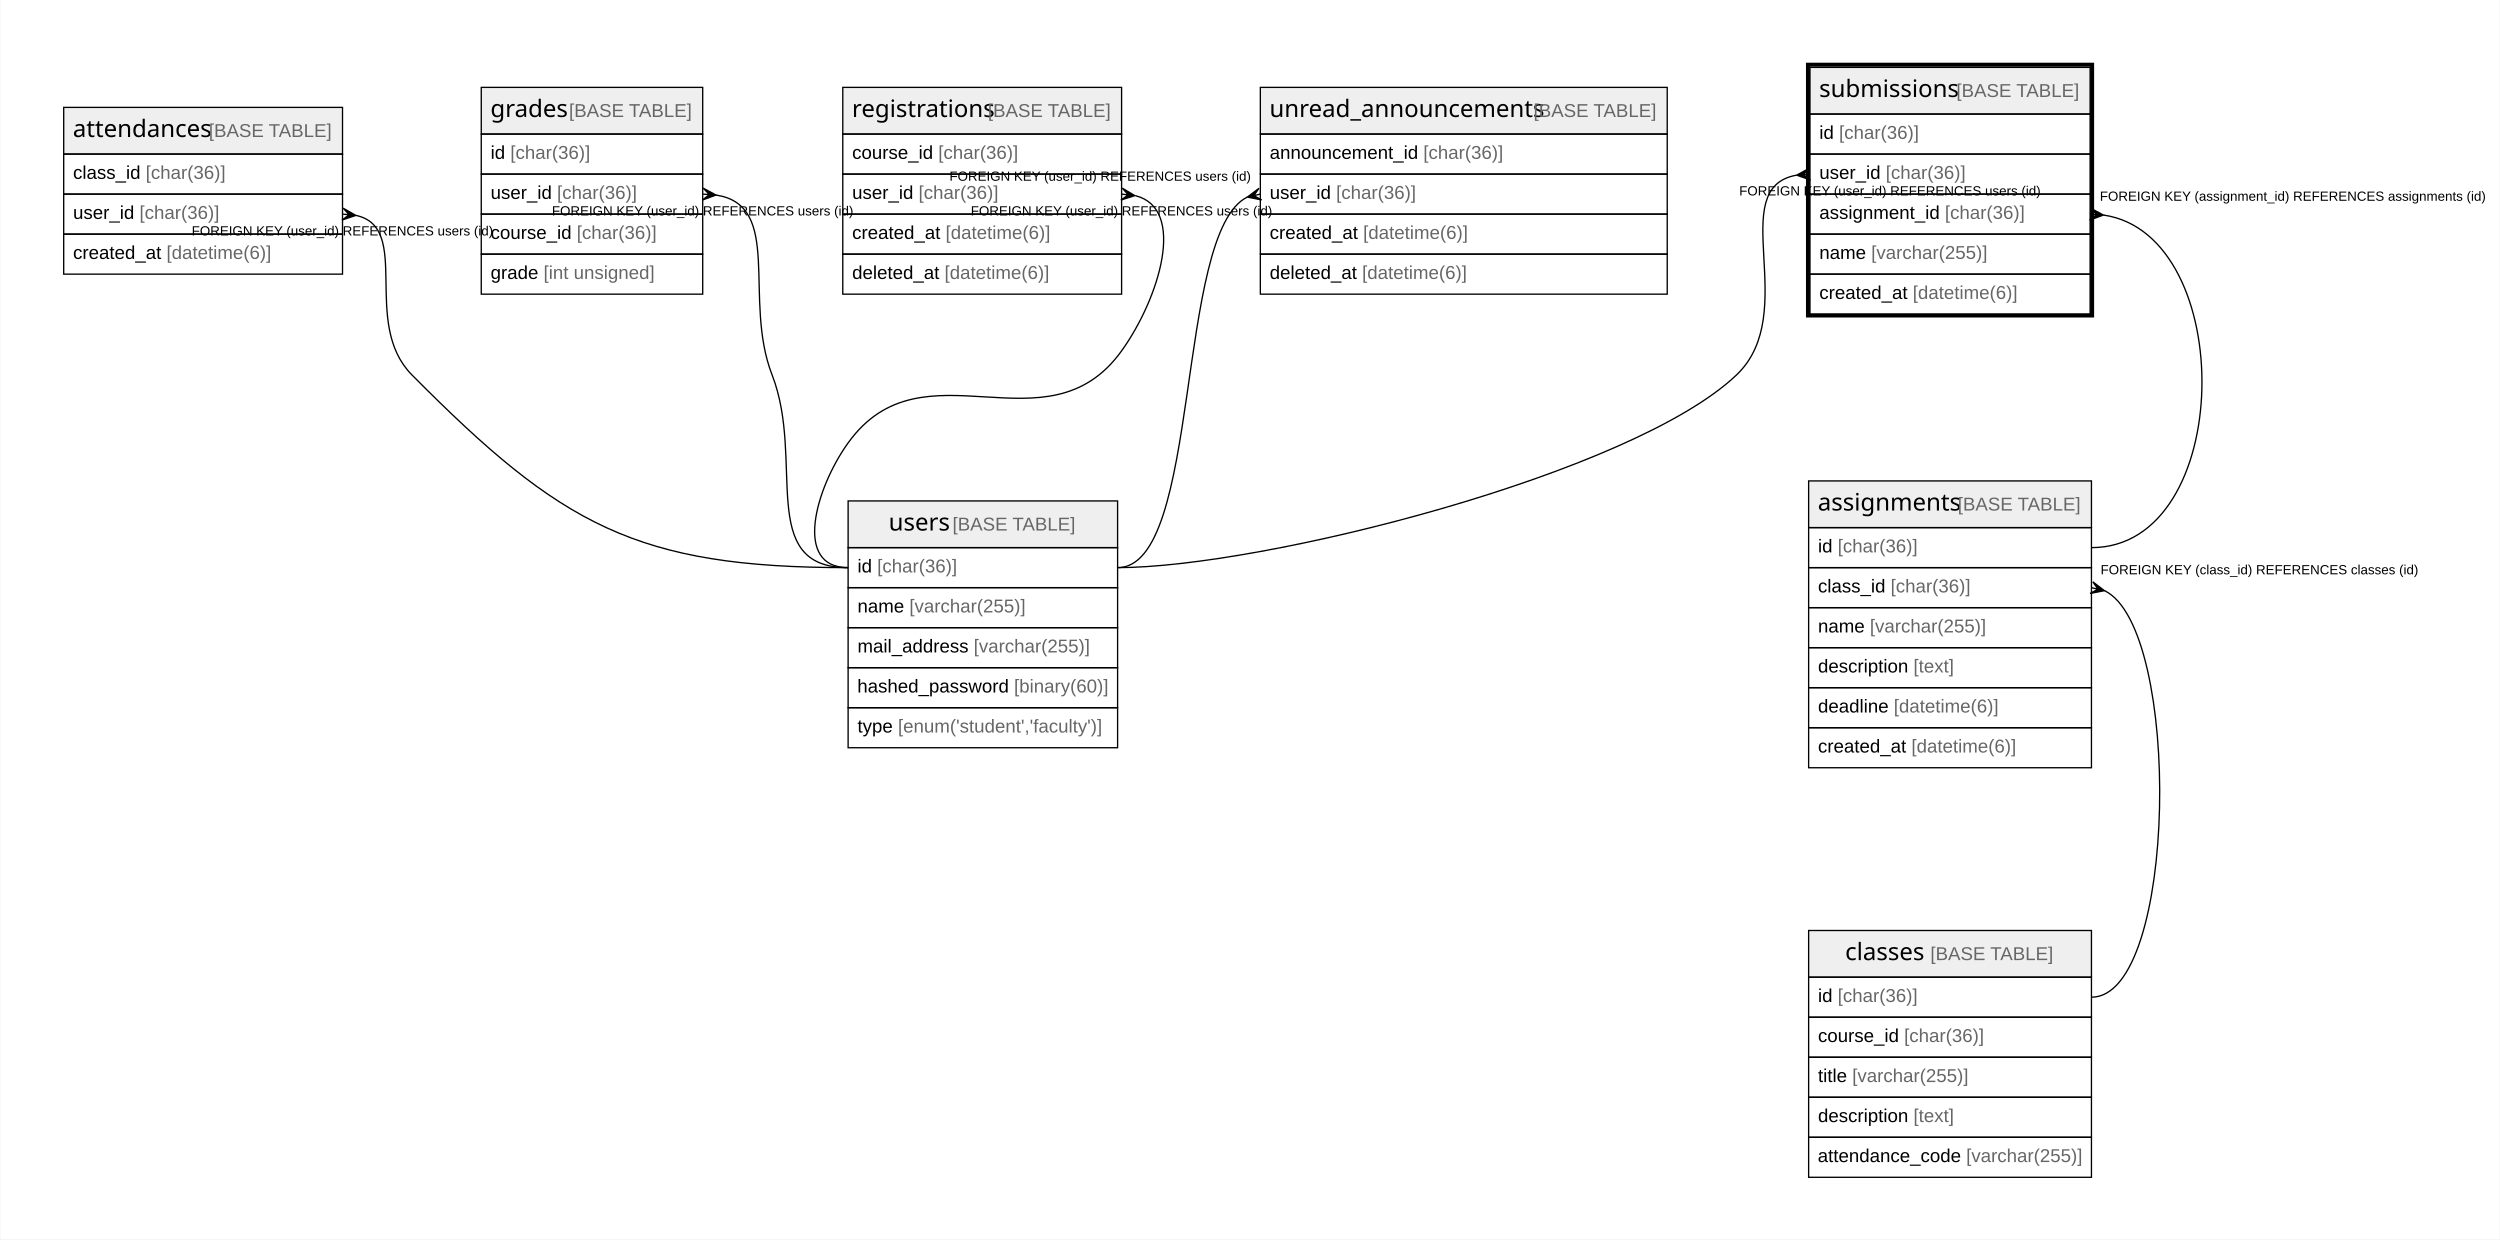
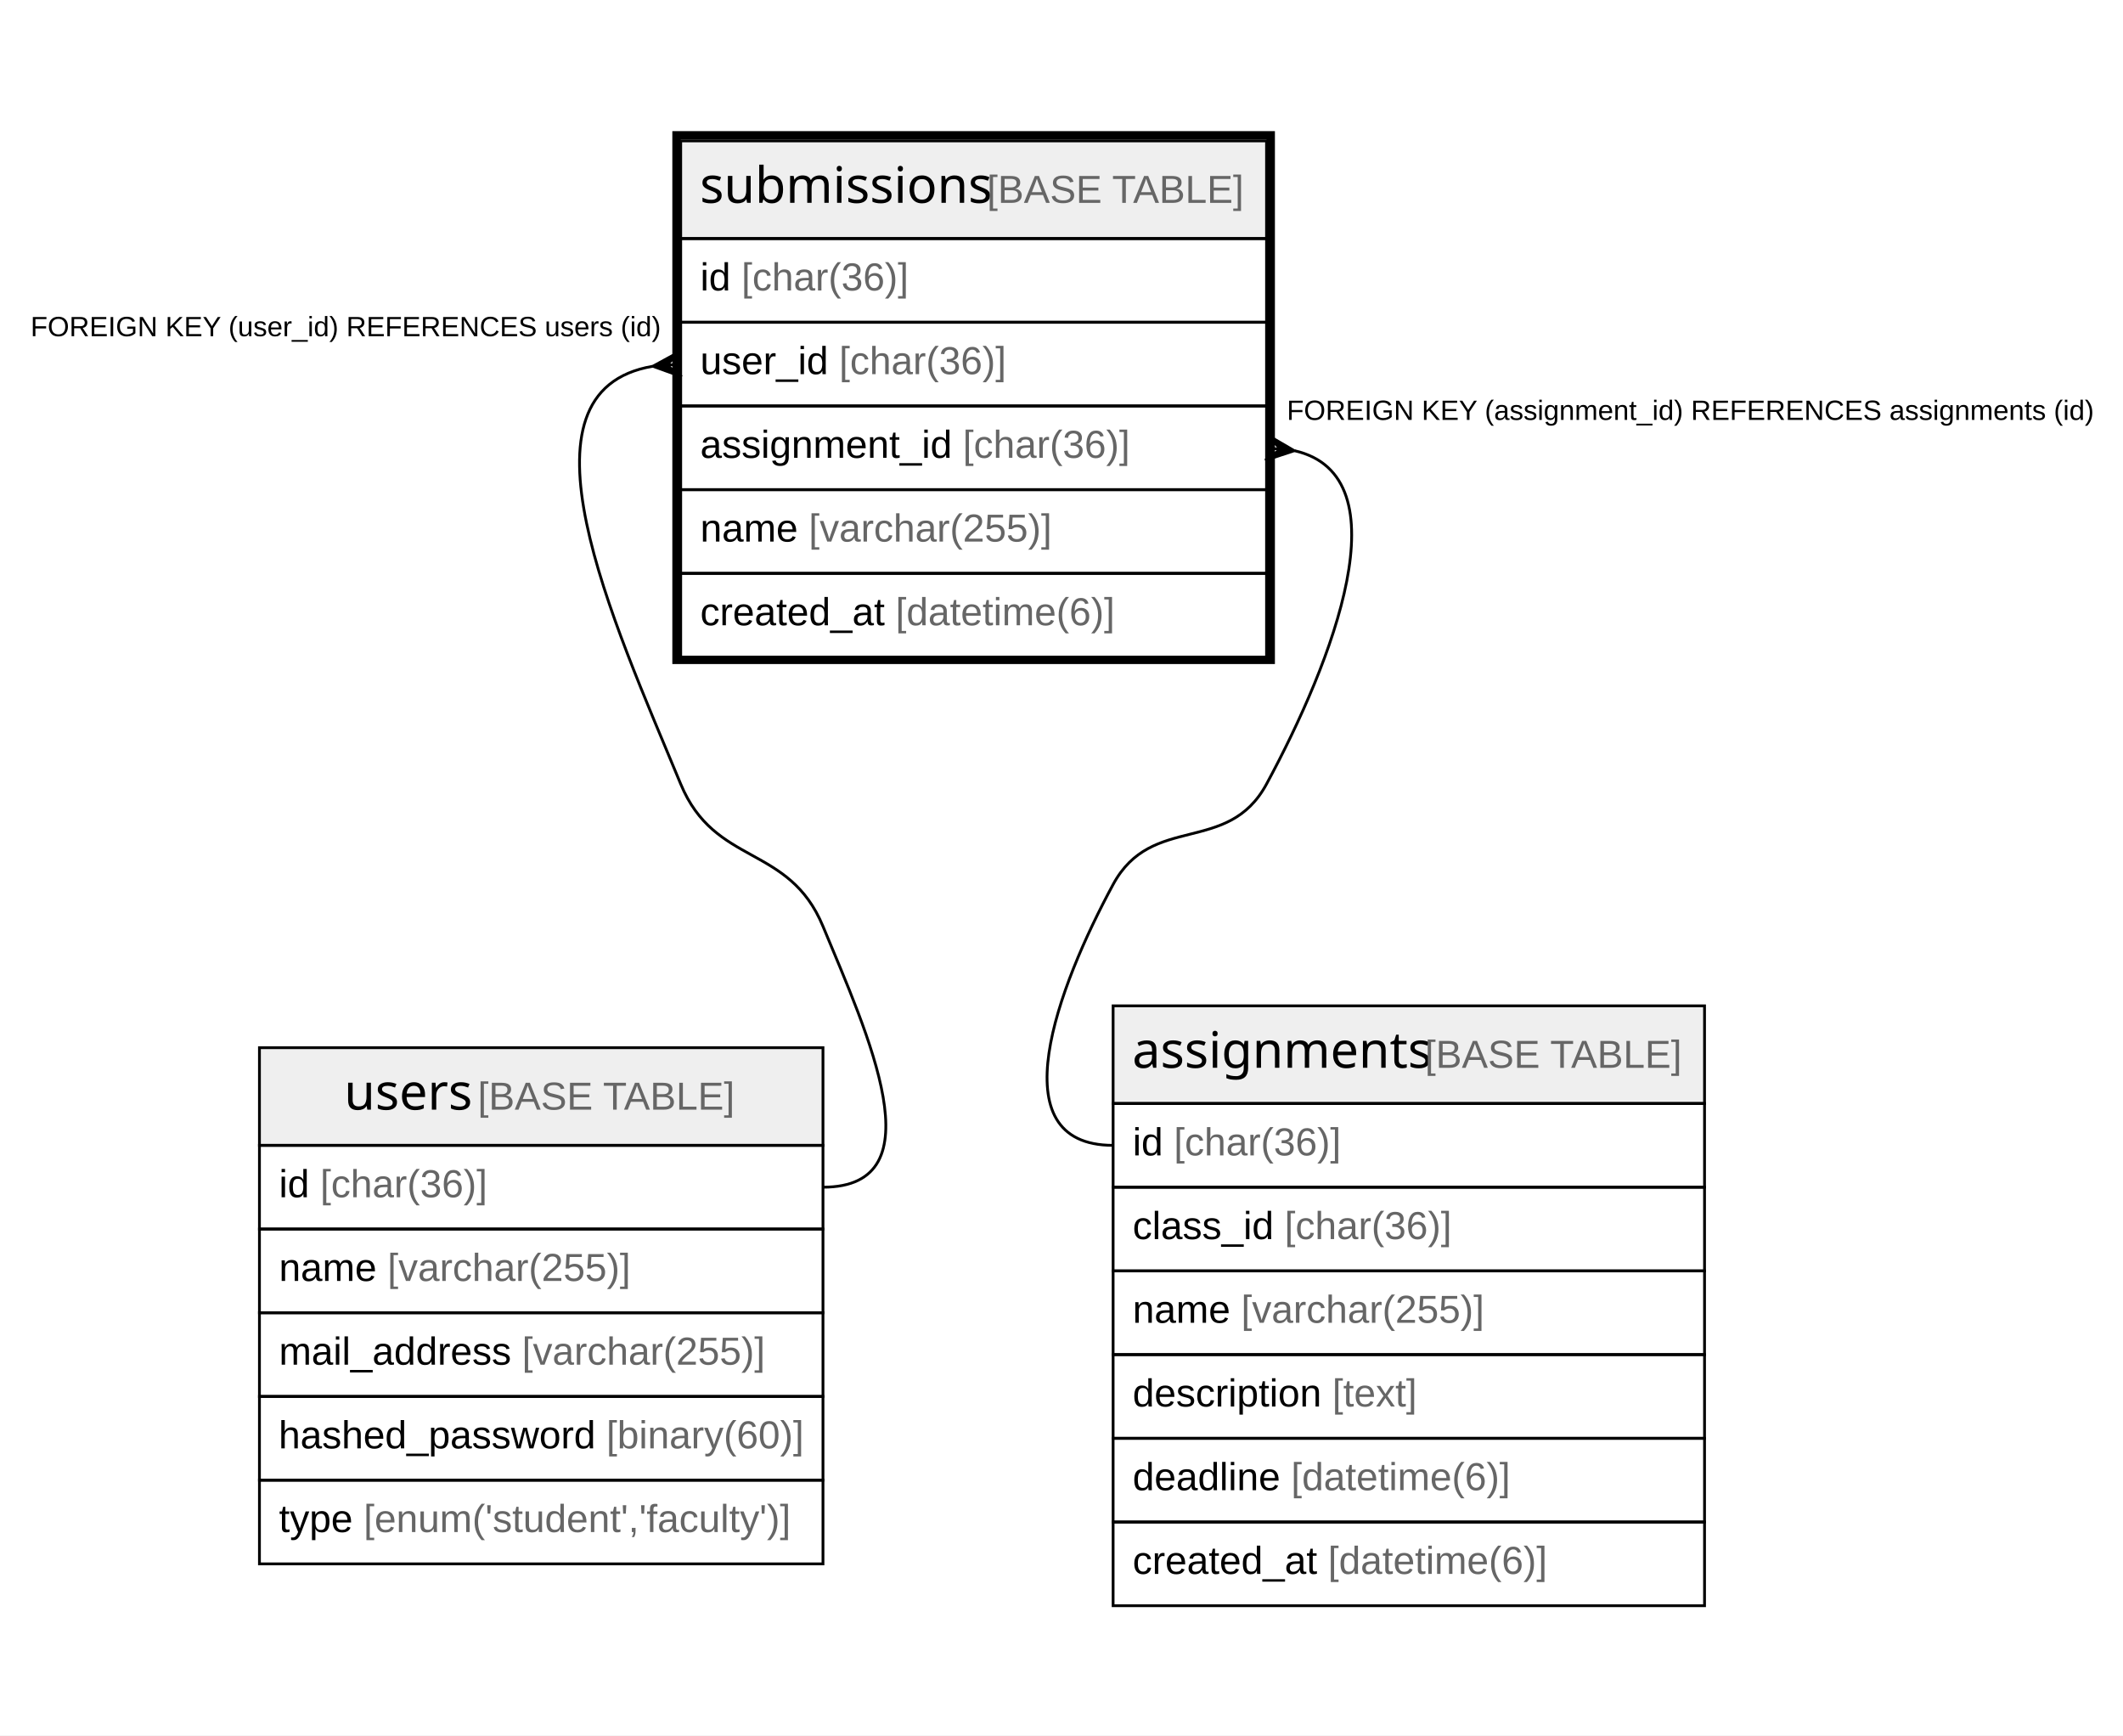
- <svg xmlns="http://www.w3.org/2000/svg" width="1874pt" height="929pt" viewBox="0.00 0.00 1873.50 929.00">
-   <g id="graph0" class="graph" transform="scale(1 1) rotate(0) translate(4 925)">
-     <polygon fill="#ffffff" stroke="transparent" points="-4,4 -4,-925 1869.5,-925 1869.5,4 -4,4" />
+ <svg xmlns="http://www.w3.org/2000/svg" width="761pt" height="622pt" viewBox="0.00 0.00 761.00 622.00">
+   <g id="graph0" class="graph" transform="scale(1 1) rotate(0) translate(4 618)">
+     <polygon fill="#ffffff" stroke="transparent" points="-4,4 -4,-618 757,-618 757,4 -4,4" />
    <g id="node1" class="node">
-       <polygon fill="#efefef" stroke="transparent" points="1352.5,-839.5 1352.5,-874.5 1562.5,-874.5 1562.5,-839.5 1352.5,-839.5" />
-       <polygon fill="none" stroke="#000000" points="1352.5,-839.5 1352.5,-874.5 1562.5,-874.5 1562.5,-839.5 1352.5,-839.5" />
-       <text text-anchor="start" x="1359.37" y="-852.3" font-family="Arial Bold" font-size="18.00" fill="#000000">submissions</text>
-       <text text-anchor="start" x="1458.376" y="-852.3" font-family="Arial" font-size="14.00" fill="#000000"> </text>
-       <text text-anchor="start" x="1462.266" y="-852.3" font-family="Arial" font-size="14.00" fill="#666666">[BASE TABLE]</text>
-       <polygon fill="none" stroke="#000000" points="1352.5,-809.5 1352.5,-839.5 1562.5,-839.5 1562.5,-809.5 1352.5,-809.5" />
-       <text text-anchor="start" x="1359.5" y="-820.9" font-family="Arial" font-size="14.00" fill="#000000">id </text>
-       <text text-anchor="start" x="1374.28" y="-820.9" font-family="Arial" font-size="14.00" fill="#666666">[char(36)]</text>
-       <polygon fill="none" stroke="#000000" points="1352.5,-779.5 1352.5,-809.5 1562.5,-809.5 1562.5,-779.5 1352.5,-779.5" />
-       <text text-anchor="start" x="1359.5" y="-790.9" font-family="Arial" font-size="14.00" fill="#000000">user_id </text>
-       <text text-anchor="start" x="1409.288" y="-790.9" font-family="Arial" font-size="14.00" fill="#666666">[char(36)]</text>
-       <polygon fill="none" stroke="#000000" points="1352.5,-749.5 1352.5,-779.5 1562.5,-779.5 1562.5,-749.5 1352.5,-749.5" />
-       <text text-anchor="start" x="1359.5" y="-760.9" font-family="Arial" font-size="14.00" fill="#000000">assignment_id </text>
-       <text text-anchor="start" x="1453.633" y="-760.9" font-family="Arial" font-size="14.00" fill="#666666">[char(36)]</text>
-       <polygon fill="none" stroke="#000000" points="1352.5,-719.5 1352.5,-749.5 1562.5,-749.5 1562.5,-719.5 1352.5,-719.5" />
-       <text text-anchor="start" x="1359.5" y="-730.9" font-family="Arial" font-size="14.00" fill="#000000">name </text>
-       <text text-anchor="start" x="1398.399" y="-730.9" font-family="Arial" font-size="14.00" fill="#666666">[varchar(255)]</text>
-       <polygon fill="none" stroke="#000000" points="1352.5,-689.5 1352.5,-719.5 1562.5,-719.5 1562.5,-689.5 1352.5,-689.5" />
-       <text text-anchor="start" x="1359.5" y="-700.9" font-family="Arial" font-size="14.00" fill="#000000">created_at </text>
-       <text text-anchor="start" x="1429.528" y="-700.9" font-family="Arial" font-size="14.00" fill="#666666">[datetime(6)]</text>
-       <polygon fill="none" stroke="#000000" stroke-width="3" points="1351,-688.5 1351,-876.5 1564,-876.5 1564,-688.5 1351,-688.5" />
+       <polygon fill="#efefef" stroke="transparent" points="240,-532.5 240,-567.5 450,-567.5 450,-532.5 240,-532.5" />
+       <polygon fill="none" stroke="#000000" points="240,-532.5 240,-567.5 450,-567.5 450,-532.5 240,-532.5" />
+       <text text-anchor="start" x="246.87" y="-545.3" font-family="Arial Bold" font-size="18.00" fill="#000000">submissions</text>
+       <text text-anchor="start" x="345.876" y="-545.3" font-family="Arial" font-size="14.00" fill="#000000"> </text>
+       <text text-anchor="start" x="349.766" y="-545.3" font-family="Arial" font-size="14.00" fill="#666666">[BASE TABLE]</text>
+       <polygon fill="none" stroke="#000000" points="240,-502.5 240,-532.5 450,-532.5 450,-502.5 240,-502.5" />
+       <text text-anchor="start" x="247" y="-513.9" font-family="Arial" font-size="14.00" fill="#000000">id </text>
+       <text text-anchor="start" x="261.78" y="-513.9" font-family="Arial" font-size="14.00" fill="#666666">[char(36)]</text>
+       <polygon fill="none" stroke="#000000" points="240,-472.5 240,-502.5 450,-502.5 450,-472.5 240,-472.5" />
+       <text text-anchor="start" x="247" y="-483.9" font-family="Arial" font-size="14.00" fill="#000000">user_id </text>
+       <text text-anchor="start" x="296.788" y="-483.9" font-family="Arial" font-size="14.00" fill="#666666">[char(36)]</text>
+       <polygon fill="none" stroke="#000000" points="240,-442.5 240,-472.5 450,-472.5 450,-442.5 240,-442.5" />
+       <text text-anchor="start" x="247" y="-453.9" font-family="Arial" font-size="14.00" fill="#000000">assignment_id </text>
+       <text text-anchor="start" x="341.133" y="-453.9" font-family="Arial" font-size="14.00" fill="#666666">[char(36)]</text>
+       <polygon fill="none" stroke="#000000" points="240,-412.5 240,-442.5 450,-442.5 450,-412.5 240,-412.5" />
+       <text text-anchor="start" x="247" y="-423.9" font-family="Arial" font-size="14.00" fill="#000000">name </text>
+       <text text-anchor="start" x="285.899" y="-423.9" font-family="Arial" font-size="14.00" fill="#666666">[varchar(255)]</text>
+       <polygon fill="none" stroke="#000000" points="240,-382.5 240,-412.5 450,-412.5 450,-382.5 240,-382.5" />
+       <text text-anchor="start" x="247" y="-393.9" font-family="Arial" font-size="14.00" fill="#000000">created_at </text>
+       <text text-anchor="start" x="317.028" y="-393.9" font-family="Arial" font-size="14.00" fill="#666666">[datetime(6)]</text>
+       <polygon fill="none" stroke="#000000" stroke-width="3" points="238.5,-381.5 238.5,-569.5 451.5,-569.5 451.5,-381.5 238.5,-381.5" />
    </g>
    <g id="node2" class="node">
-       <polygon fill="#efefef" stroke="transparent" points="631.5,-514.5 631.5,-549.5 833.5,-549.5 833.5,-514.5 631.5,-514.5" />
-       <polygon fill="none" stroke="#000000" points="631.5,-514.5 631.5,-549.5 833.5,-549.5 833.5,-514.5 631.5,-514.5" />
-       <text text-anchor="start" x="661.871" y="-527.3" font-family="Arial Bold" font-size="18.00" fill="#000000">users</text>
-       <text text-anchor="start" x="705.875" y="-527.3" font-family="Arial" font-size="14.00" fill="#000000"> </text>
-       <text text-anchor="start" x="709.766" y="-527.3" font-family="Arial" font-size="14.00" fill="#666666">[BASE TABLE]</text>
-       <polygon fill="none" stroke="#000000" points="631.5,-484.5 631.5,-514.5 833.5,-514.5 833.5,-484.5 631.5,-484.5" />
-       <text text-anchor="start" x="638.5" y="-495.9" font-family="Arial" font-size="14.00" fill="#000000">id </text>
-       <text text-anchor="start" x="653.28" y="-495.9" font-family="Arial" font-size="14.00" fill="#666666">[char(36)]</text>
-       <polygon fill="none" stroke="#000000" points="631.5,-454.5 631.5,-484.5 833.5,-484.5 833.5,-454.5 631.5,-454.5" />
-       <text text-anchor="start" x="638.5" y="-465.9" font-family="Arial" font-size="14.00" fill="#000000">name </text>
-       <text text-anchor="start" x="677.399" y="-465.9" font-family="Arial" font-size="14.00" fill="#666666">[varchar(255)]</text>
-       <polygon fill="none" stroke="#000000" points="631.5,-424.5 631.5,-454.5 833.5,-454.5 833.5,-424.5 631.5,-424.5" />
-       <text text-anchor="start" x="638.5" y="-435.9" font-family="Arial" font-size="14.00" fill="#000000">mail_address </text>
-       <text text-anchor="start" x="725.621" y="-435.9" font-family="Arial" font-size="14.00" fill="#666666">[varchar(255)]</text>
-       <polygon fill="none" stroke="#000000" points="631.5,-394.5 631.5,-424.5 833.5,-424.5 833.5,-394.5 631.5,-394.5" />
-       <text text-anchor="start" x="638.367" y="-405.9" font-family="Arial" font-size="14.00" fill="#000000">hashed_password </text>
-       <text text-anchor="start" x="755.851" y="-405.9" font-family="Arial" font-size="14.00" fill="#666666">[binary(60)]</text>
-       <polygon fill="none" stroke="#000000" points="631.5,-364.5 631.5,-394.5 833.5,-394.5 833.5,-364.5 631.5,-364.5" />
-       <text text-anchor="start" x="638.5" y="-375.9" font-family="Arial" font-size="14.00" fill="#000000">type </text>
-       <text text-anchor="start" x="668.846" y="-375.9" font-family="Arial" font-size="14.00" fill="#666666">[enum('student','faculty')]</text>
+       <polygon fill="#efefef" stroke="transparent" points="89,-207.5 89,-242.5 291,-242.5 291,-207.5 89,-207.5" />
+       <polygon fill="none" stroke="#000000" points="89,-207.5 89,-242.5 291,-242.5 291,-207.5 89,-207.5" />
+       <text text-anchor="start" x="119.371" y="-220.3" font-family="Arial Bold" font-size="18.00" fill="#000000">users</text>
+       <text text-anchor="start" x="163.375" y="-220.3" font-family="Arial" font-size="14.00" fill="#000000"> </text>
+       <text text-anchor="start" x="167.266" y="-220.3" font-family="Arial" font-size="14.00" fill="#666666">[BASE TABLE]</text>
+       <polygon fill="none" stroke="#000000" points="89,-177.5 89,-207.5 291,-207.5 291,-177.5 89,-177.5" />
+       <text text-anchor="start" x="96" y="-188.9" font-family="Arial" font-size="14.00" fill="#000000">id </text>
+       <text text-anchor="start" x="110.78" y="-188.9" font-family="Arial" font-size="14.00" fill="#666666">[char(36)]</text>
+       <polygon fill="none" stroke="#000000" points="89,-147.5 89,-177.5 291,-177.5 291,-147.5 89,-147.5" />
+       <text text-anchor="start" x="96" y="-158.9" font-family="Arial" font-size="14.00" fill="#000000">name </text>
+       <text text-anchor="start" x="134.899" y="-158.9" font-family="Arial" font-size="14.00" fill="#666666">[varchar(255)]</text>
+       <polygon fill="none" stroke="#000000" points="89,-117.5 89,-147.5 291,-147.5 291,-117.5 89,-117.5" />
+       <text text-anchor="start" x="96" y="-128.9" font-family="Arial" font-size="14.00" fill="#000000">mail_address </text>
+       <text text-anchor="start" x="183.121" y="-128.9" font-family="Arial" font-size="14.00" fill="#666666">[varchar(255)]</text>
+       <polygon fill="none" stroke="#000000" points="89,-87.5 89,-117.5 291,-117.5 291,-87.5 89,-87.5" />
+       <text text-anchor="start" x="95.867" y="-98.9" font-family="Arial" font-size="14.00" fill="#000000">hashed_password </text>
+       <text text-anchor="start" x="213.351" y="-98.9" font-family="Arial" font-size="14.00" fill="#666666">[binary(60)]</text>
+       <polygon fill="none" stroke="#000000" points="89,-57.5 89,-87.5 291,-87.5 291,-57.5 89,-57.5" />
+       <text text-anchor="start" x="96" y="-68.9" font-family="Arial" font-size="14.00" fill="#000000">type </text>
+       <text text-anchor="start" x="126.346" y="-68.9" font-family="Arial" font-size="14.00" fill="#666666">[enum('student','faculty')]</text>
    </g>
    <g id="edge1" class="edge">
-       <path fill="none" stroke="#000000" d="M1342.355,-793.677C1288.101,-783.953 1346.343,-690.532 1297.5,-644 1219.308,-569.509 941.495,-499.5 833.5,-499.5" />
-       <polygon fill="#000000" stroke="#000000" points="1342.533,-793.691 1352.136,-798.985 1347.516,-794.096 1352.5,-794.5 1352.5,-794.5 1352.5,-794.5 1347.516,-794.096 1352.864,-790.015 1342.533,-793.691 1342.533,-793.691" />
-       <text text-anchor="start" x="1299.445" y="-778.5" font-family="Arial" font-size="10.00" fill="#000000">FOREIGN KEY (user_id) REFERENCES users (id)</text>
-     </g>
-     <g id="node7" class="node">
-       <polygon fill="#efefef" stroke="transparent" points="1351.5,-529.5 1351.5,-564.5 1563.5,-564.5 1563.5,-529.5 1351.5,-529.5" />
-       <polygon fill="none" stroke="#000000" points="1351.5,-529.5 1351.5,-564.5 1563.5,-564.5 1563.5,-529.5 1351.5,-529.5" />
-       <text text-anchor="start" x="1358.363" y="-542.3" font-family="Arial Bold" font-size="18.00" fill="#000000">assignments</text>
-       <text text-anchor="start" x="1459.383" y="-542.3" font-family="Arial" font-size="14.00" fill="#000000"> </text>
-       <text text-anchor="start" x="1463.274" y="-542.3" font-family="Arial" font-size="14.00" fill="#666666">[BASE TABLE]</text>
-       <polygon fill="none" stroke="#000000" points="1351.5,-499.5 1351.5,-529.5 1563.5,-529.5 1563.5,-499.5 1351.5,-499.5" />
-       <text text-anchor="start" x="1358.5" y="-510.9" font-family="Arial" font-size="14.00" fill="#000000">id </text>
-       <text text-anchor="start" x="1373.28" y="-510.9" font-family="Arial" font-size="14.00" fill="#666666">[char(36)]</text>
-       <polygon fill="none" stroke="#000000" points="1351.5,-469.5 1351.5,-499.5 1563.5,-499.5 1563.5,-469.5 1351.5,-469.5" />
-       <text text-anchor="start" x="1358.5" y="-480.9" font-family="Arial" font-size="14.00" fill="#000000">class_id </text>
-       <text text-anchor="start" x="1412.952" y="-480.9" font-family="Arial" font-size="14.00" fill="#666666">[char(36)]</text>
-       <polygon fill="none" stroke="#000000" points="1351.5,-439.5 1351.5,-469.5 1563.5,-469.5 1563.5,-439.5 1351.5,-439.5" />
-       <text text-anchor="start" x="1358.5" y="-450.9" font-family="Arial" font-size="14.00" fill="#000000">name </text>
-       <text text-anchor="start" x="1397.399" y="-450.9" font-family="Arial" font-size="14.00" fill="#666666">[varchar(255)]</text>
-       <polygon fill="none" stroke="#000000" points="1351.5,-409.5 1351.5,-439.5 1563.5,-439.5 1563.5,-409.5 1351.5,-409.5" />
-       <text text-anchor="start" x="1358.5" y="-420.9" font-family="Arial" font-size="14.00" fill="#000000">description </text>
-       <text text-anchor="start" x="1430.068" y="-420.9" font-family="Arial" font-size="14.00" fill="#666666">[text]</text>
-       <polygon fill="none" stroke="#000000" points="1351.5,-379.5 1351.5,-409.5 1563.5,-409.5 1563.5,-379.5 1351.5,-379.5" />
-       <text text-anchor="start" x="1358.5" y="-390.9" font-family="Arial" font-size="14.00" fill="#000000">deadline </text>
-       <text text-anchor="start" x="1415.299" y="-390.9" font-family="Arial" font-size="14.00" fill="#666666">[datetime(6)]</text>
-       <polygon fill="none" stroke="#000000" points="1351.5,-349.5 1351.5,-379.5 1563.5,-379.5 1563.5,-349.5 1351.5,-349.5" />
-       <text text-anchor="start" x="1358.5" y="-360.9" font-family="Arial" font-size="14.00" fill="#000000">created_at </text>
-       <text text-anchor="start" x="1428.528" y="-360.9" font-family="Arial" font-size="14.00" fill="#666666">[datetime(6)]</text>
-     </g>
-     <g id="edge6" class="edge">
-       <path fill="none" stroke="#000000" d="M1572.594,-763.783C1673.565,-749.119 1671.14,-514.5 1563.5,-514.5" />
-       <polygon fill="#000000" stroke="#000000" points="1572.475,-763.791 1562.181,-760.011 1567.487,-764.146 1562.5,-764.5 1562.5,-764.5 1562.5,-764.5 1567.487,-764.146 1562.819,-768.989 1572.475,-763.791 1572.475,-763.791" />
-       <text text-anchor="start" x="1569.77" y="-774.5" font-family="Arial" font-size="10.00" fill="#000000">FOREIGN KEY (assignment_id) REFERENCES assignments (id)</text>
+       <path fill="none" stroke="#000000" d="M229.976,-486.723C177.58,-477.879 215.803,-395.418 240,-337 252.267,-307.385 278.733,-315.615 291,-286 306.903,-247.608 332.556,-192.5 291,-192.5" />
+       <polygon fill="#000000" stroke="#000000" points="230.03,-486.727 239.652,-491.986 235.015,-487.114 240,-487.5 240,-487.5 240,-487.5 235.015,-487.114 240.348,-483.014 230.03,-486.727 230.03,-486.727" />
+       <text text-anchor="start" x="6.945" y="-497.5" font-family="Arial" font-size="10.00" fill="#000000">FOREIGN KEY (user_id) REFERENCES users (id)</text>
    </g>
    <g id="node3" class="node">
-       <polygon fill="#efefef" stroke="transparent" points="43.5,-809.5 43.5,-844.5 252.5,-844.5 252.5,-809.5 43.5,-809.5" />
-       <polygon fill="none" stroke="#000000" points="43.5,-809.5 43.5,-844.5 252.5,-844.5 252.5,-809.5 43.5,-809.5" />
-       <text text-anchor="start" x="50.349" y="-822.3" font-family="Arial Bold" font-size="18.00" fill="#000000">attendances</text>
-       <text text-anchor="start" x="148.397" y="-822.3" font-family="Arial" font-size="14.00" fill="#000000"> </text>
-       <text text-anchor="start" x="152.288" y="-822.3" font-family="Arial" font-size="14.00" fill="#666666">[BASE TABLE]</text>
-       <polygon fill="none" stroke="#000000" points="43.5,-779.5 43.5,-809.5 252.5,-809.5 252.5,-779.5 43.5,-779.5" />
-       <text text-anchor="start" x="50.5" y="-790.9" font-family="Arial" font-size="14.00" fill="#000000">class_id </text>
-       <text text-anchor="start" x="104.952" y="-790.9" font-family="Arial" font-size="14.00" fill="#666666">[char(36)]</text>
-       <polygon fill="none" stroke="#000000" points="43.5,-749.5 43.5,-779.5 252.5,-779.5 252.5,-749.5 43.5,-749.5" />
-       <text text-anchor="start" x="50.5" y="-760.9" font-family="Arial" font-size="14.00" fill="#000000">user_id </text>
-       <text text-anchor="start" x="100.288" y="-760.9" font-family="Arial" font-size="14.00" fill="#666666">[char(36)]</text>
-       <polygon fill="none" stroke="#000000" points="43.5,-719.5 43.5,-749.5 252.5,-749.5 252.5,-719.5 43.5,-719.5" />
-       <text text-anchor="start" x="50.5" y="-730.9" font-family="Arial" font-size="14.00" fill="#000000">created_at </text>
-       <text text-anchor="start" x="120.528" y="-730.9" font-family="Arial" font-size="14.00" fill="#666666">[datetime(6)]</text>
+       <polygon fill="#efefef" stroke="transparent" points="395,-222.5 395,-257.5 607,-257.5 607,-222.5 395,-222.5" />
+       <polygon fill="none" stroke="#000000" points="395,-222.5 395,-257.5 607,-257.5 607,-222.5 395,-222.5" />
+       <text text-anchor="start" x="401.863" y="-235.3" font-family="Arial Bold" font-size="18.00" fill="#000000">assignments</text>
+       <text text-anchor="start" x="502.883" y="-235.3" font-family="Arial" font-size="14.00" fill="#000000"> </text>
+       <text text-anchor="start" x="506.774" y="-235.3" font-family="Arial" font-size="14.00" fill="#666666">[BASE TABLE]</text>
+       <polygon fill="none" stroke="#000000" points="395,-192.5 395,-222.5 607,-222.5 607,-192.5 395,-192.5" />
+       <text text-anchor="start" x="402" y="-203.9" font-family="Arial" font-size="14.00" fill="#000000">id </text>
+       <text text-anchor="start" x="416.78" y="-203.9" font-family="Arial" font-size="14.00" fill="#666666">[char(36)]</text>
+       <polygon fill="none" stroke="#000000" points="395,-162.5 395,-192.5 607,-192.5 607,-162.5 395,-162.5" />
+       <text text-anchor="start" x="402" y="-173.9" font-family="Arial" font-size="14.00" fill="#000000">class_id </text>
+       <text text-anchor="start" x="456.452" y="-173.9" font-family="Arial" font-size="14.00" fill="#666666">[char(36)]</text>
+       <polygon fill="none" stroke="#000000" points="395,-132.5 395,-162.5 607,-162.5 607,-132.5 395,-132.5" />
+       <text text-anchor="start" x="402" y="-143.9" font-family="Arial" font-size="14.00" fill="#000000">name </text>
+       <text text-anchor="start" x="440.899" y="-143.9" font-family="Arial" font-size="14.00" fill="#666666">[varchar(255)]</text>
+       <polygon fill="none" stroke="#000000" points="395,-102.5 395,-132.5 607,-132.5 607,-102.5 395,-102.5" />
+       <text text-anchor="start" x="402" y="-113.9" font-family="Arial" font-size="14.00" fill="#000000">description </text>
+       <text text-anchor="start" x="473.568" y="-113.9" font-family="Arial" font-size="14.00" fill="#666666">[text]</text>
+       <polygon fill="none" stroke="#000000" points="395,-72.5 395,-102.5 607,-102.5 607,-72.5 395,-72.5" />
+       <text text-anchor="start" x="402" y="-83.9" font-family="Arial" font-size="14.00" fill="#000000">deadline </text>
+       <text text-anchor="start" x="458.799" y="-83.9" font-family="Arial" font-size="14.00" fill="#666666">[datetime(6)]</text>
+       <polygon fill="none" stroke="#000000" points="395,-42.5 395,-72.5 607,-72.5 607,-42.5 395,-42.5" />
+       <text text-anchor="start" x="402" y="-53.9" font-family="Arial" font-size="14.00" fill="#000000">created_at </text>
+       <text text-anchor="start" x="472.028" y="-53.9" font-family="Arial" font-size="14.00" fill="#666666">[datetime(6)]</text>
    </g>
    <g id="edge2" class="edge">
-       <path fill="none" stroke="#000000" d="M262.513,-763.546C305.087,-754.463 266.082,-682.754 304.5,-644 416.363,-531.159 472.609,-499.5 631.5,-499.5" />
-       <polygon fill="#000000" stroke="#000000" points="262.455,-763.551 252.073,-760.02 257.477,-764.026 252.5,-764.5 252.5,-764.5 252.5,-764.5 257.477,-764.026 252.927,-768.98 262.455,-763.551 262.455,-763.551" />
-       <text text-anchor="start" x="139.445" y="-748.5" font-family="Arial" font-size="10.00" fill="#000000">FOREIGN KEY (user_id) REFERENCES users (id)</text>
-     </g>
-     <g id="node4" class="node">
-       <polygon fill="#efefef" stroke="transparent" points="356.5,-824.5 356.5,-859.5 522.5,-859.5 522.5,-824.5 356.5,-824.5" />
-       <polygon fill="none" stroke="#000000" points="356.5,-824.5 356.5,-859.5 522.5,-859.5 522.5,-824.5 356.5,-824.5" />
-       <text text-anchor="start" x="363.365" y="-837.3" font-family="Arial Bold" font-size="18.00" fill="#000000">grades</text>
-       <text text-anchor="start" x="418.382" y="-837.3" font-family="Arial" font-size="14.00" fill="#000000"> </text>
-       <text text-anchor="start" x="422.272" y="-837.3" font-family="Arial" font-size="14.00" fill="#666666">[BASE TABLE]</text>
-       <polygon fill="none" stroke="#000000" points="356.5,-794.5 356.5,-824.5 522.5,-824.5 522.5,-794.5 356.5,-794.5" />
-       <text text-anchor="start" x="363.5" y="-805.9" font-family="Arial" font-size="14.00" fill="#000000">id </text>
-       <text text-anchor="start" x="378.28" y="-805.9" font-family="Arial" font-size="14.00" fill="#666666">[char(36)]</text>
-       <polygon fill="none" stroke="#000000" points="356.5,-764.5 356.5,-794.5 522.5,-794.5 522.5,-764.5 356.5,-764.5" />
-       <text text-anchor="start" x="363.5" y="-775.9" font-family="Arial" font-size="14.00" fill="#000000">user_id </text>
-       <text text-anchor="start" x="413.288" y="-775.9" font-family="Arial" font-size="14.00" fill="#666666">[char(36)]</text>
-       <polygon fill="none" stroke="#000000" points="356.5,-734.5 356.5,-764.5 522.5,-764.5 522.5,-734.5 356.5,-734.5" />
-       <text text-anchor="start" x="363.5" y="-745.9" font-family="Arial" font-size="14.00" fill="#000000">course_id </text>
-       <text text-anchor="start" x="428.071" y="-745.9" font-family="Arial" font-size="14.00" fill="#666666">[char(36)]</text>
-       <polygon fill="none" stroke="#000000" points="356.5,-704.5 356.5,-734.5 522.5,-734.5 522.5,-704.5 356.5,-704.5" />
-       <text text-anchor="start" x="363.5" y="-715.9" font-family="Arial" font-size="14.00" fill="#000000">grade </text>
-       <text text-anchor="start" x="403.182" y="-715.9" font-family="Arial" font-size="14.00" fill="#666666">[int unsigned]</text>
-     </g>
-     <g id="edge3" class="edge">
-       <path fill="none" stroke="#000000" d="M532.524,-778.791C583.129,-771.009 552.434,-700.709 574.5,-644 599.535,-579.661 562.462,-499.5 631.5,-499.5" />
-       <polygon fill="#000000" stroke="#000000" points="532.475,-778.794 522.182,-775.011 527.487,-779.147 522.5,-779.5 522.5,-779.5 522.5,-779.5 527.487,-779.147 522.818,-783.989 532.475,-778.794 532.475,-778.794" />
-       <text text-anchor="start" x="409.445" y="-763.5" font-family="Arial" font-size="10.00" fill="#000000">FOREIGN KEY (user_id) REFERENCES users (id)</text>
-     </g>
-     <g id="node5" class="node">
-       <polygon fill="#efefef" stroke="transparent" points="627.5,-824.5 627.5,-859.5 836.5,-859.5 836.5,-824.5 627.5,-824.5" />
-       <polygon fill="none" stroke="#000000" points="627.5,-824.5 627.5,-859.5 836.5,-859.5 836.5,-824.5 627.5,-824.5" />
-       <text text-anchor="start" x="634.369" y="-837.3" font-family="Arial Bold" font-size="18.00" fill="#000000">registrations</text>
-       <text text-anchor="start" x="732.377" y="-837.3" font-family="Arial" font-size="14.00" fill="#000000"> </text>
-       <text text-anchor="start" x="736.268" y="-837.3" font-family="Arial" font-size="14.00" fill="#666666">[BASE TABLE]</text>
-       <polygon fill="none" stroke="#000000" points="627.5,-794.5 627.5,-824.5 836.5,-824.5 836.5,-794.5 627.5,-794.5" />
-       <text text-anchor="start" x="634.5" y="-805.9" font-family="Arial" font-size="14.00" fill="#000000">course_id </text>
-       <text text-anchor="start" x="699.071" y="-805.9" font-family="Arial" font-size="14.00" fill="#666666">[char(36)]</text>
-       <polygon fill="none" stroke="#000000" points="627.5,-764.5 627.5,-794.5 836.5,-794.5 836.5,-764.5 627.5,-764.5" />
-       <text text-anchor="start" x="634.5" y="-775.9" font-family="Arial" font-size="14.00" fill="#000000">user_id </text>
-       <text text-anchor="start" x="684.288" y="-775.9" font-family="Arial" font-size="14.00" fill="#666666">[char(36)]</text>
-       <polygon fill="none" stroke="#000000" points="627.5,-734.5 627.5,-764.5 836.5,-764.5 836.5,-734.5 627.5,-734.5" />
-       <text text-anchor="start" x="634.5" y="-745.9" font-family="Arial" font-size="14.00" fill="#000000">created_at </text>
-       <text text-anchor="start" x="704.528" y="-745.9" font-family="Arial" font-size="14.00" fill="#666666">[datetime(6)]</text>
-       <polygon fill="none" stroke="#000000" points="627.5,-704.5 627.5,-734.5 836.5,-734.5 836.5,-704.5 627.5,-704.5" />
-       <text text-anchor="start" x="634.5" y="-715.9" font-family="Arial" font-size="14.00" fill="#000000">deleted_at </text>
-       <text text-anchor="start" x="703.757" y="-715.9" font-family="Arial" font-size="14.00" fill="#666666">[datetime(6)]</text>
-     </g>
-     <g id="edge4" class="edge">
-       <path fill="none" stroke="#000000" d="M846.932,-778.303C885.446,-768.534 864.711,-701.262 836.5,-662 780.404,-583.93 687.596,-671.07 631.5,-593 607.251,-559.253 589.944,-499.5 631.5,-499.5" />
-       <polygon fill="#000000" stroke="#000000" points="846.435,-778.36 835.987,-775.029 841.467,-778.93 836.5,-779.5 836.5,-779.5 836.5,-779.5 841.467,-778.93 837.013,-783.971 846.435,-778.36 846.435,-778.36" />
-       <text text-anchor="start" x="723.445" y="-763.5" font-family="Arial" font-size="10.00" fill="#000000">FOREIGN KEY (user_id) REFERENCES users (id)</text>
-     </g>
-     <g id="node6" class="node">
-       <polygon fill="#efefef" stroke="transparent" points="940.5,-824.5 940.5,-859.5 1245.5,-859.5 1245.5,-824.5 940.5,-824.5" />
-       <polygon fill="none" stroke="#000000" points="940.5,-824.5 940.5,-859.5 1245.5,-859.5 1245.5,-824.5 940.5,-824.5" />
-       <text text-anchor="start" x="947.333" y="-837.3" font-family="Arial Bold" font-size="18.00" fill="#000000">unread_announcements</text>
-       <text text-anchor="start" x="1141.413" y="-837.3" font-family="Arial" font-size="14.00" fill="#000000"> </text>
-       <text text-anchor="start" x="1145.303" y="-837.3" font-family="Arial" font-size="14.00" fill="#666666">[BASE TABLE]</text>
-       <polygon fill="none" stroke="#000000" points="940.5,-794.5 940.5,-824.5 1245.5,-824.5 1245.5,-794.5 940.5,-794.5" />
-       <text text-anchor="start" x="947.5" y="-805.9" font-family="Arial" font-size="14.00" fill="#000000">announcement_id </text>
-       <text text-anchor="start" x="1062.657" y="-805.9" font-family="Arial" font-size="14.00" fill="#666666">[char(36)]</text>
-       <polygon fill="none" stroke="#000000" points="940.5,-764.5 940.5,-794.5 1245.5,-794.5 1245.5,-764.5 940.5,-764.5" />
-       <text text-anchor="start" x="947.5" y="-775.9" font-family="Arial" font-size="14.00" fill="#000000">user_id </text>
-       <text text-anchor="start" x="997.288" y="-775.9" font-family="Arial" font-size="14.00" fill="#666666">[char(36)]</text>
-       <polygon fill="none" stroke="#000000" points="940.5,-734.5 940.5,-764.5 1245.5,-764.5 1245.5,-734.5 940.5,-734.5" />
-       <text text-anchor="start" x="947.5" y="-745.9" font-family="Arial" font-size="14.00" fill="#000000">created_at </text>
-       <text text-anchor="start" x="1017.528" y="-745.9" font-family="Arial" font-size="14.00" fill="#666666">[datetime(6)]</text>
-       <polygon fill="none" stroke="#000000" points="940.5,-704.5 940.5,-734.5 1245.5,-734.5 1245.5,-704.5 940.5,-704.5" />
-       <text text-anchor="start" x="947.5" y="-715.9" font-family="Arial" font-size="14.00" fill="#000000">deleted_at </text>
-       <text text-anchor="start" x="1016.757" y="-715.9" font-family="Arial" font-size="14.00" fill="#666666">[datetime(6)]</text>
-     </g>
-     <g id="edge5" class="edge">
-       <path fill="none" stroke="#000000" d="M930.709,-777.246C876.397,-750.747 896.598,-499.5 833.5,-499.5" />
-       <polygon fill="#000000" stroke="#000000" points="930.755,-777.257 939.49,-783.885 935.627,-778.378 940.5,-779.5 940.5,-779.5 940.5,-779.5 935.627,-778.378 941.51,-775.115 930.755,-777.257 930.755,-777.257" />
-       <text text-anchor="start" x="707.445" y="-789.5" font-family="Arial" font-size="10.00" fill="#000000">FOREIGN KEY (user_id) REFERENCES users (id)</text>
-     </g>
-     <g id="node8" class="node">
-       <polygon fill="#efefef" stroke="transparent" points="1351.5,-192.5 1351.5,-227.5 1563.5,-227.5 1563.5,-192.5 1351.5,-192.5" />
-       <polygon fill="none" stroke="#000000" points="1351.5,-192.5 1351.5,-227.5 1563.5,-227.5 1563.5,-192.5 1351.5,-192.5" />
-       <text text-anchor="start" x="1378.87" y="-205.3" font-family="Arial Bold" font-size="18.00" fill="#000000">classes</text>
-       <text text-anchor="start" x="1438.876" y="-205.3" font-family="Arial" font-size="14.00" fill="#000000"> </text>
-       <text text-anchor="start" x="1442.767" y="-205.3" font-family="Arial" font-size="14.00" fill="#666666">[BASE TABLE]</text>
-       <polygon fill="none" stroke="#000000" points="1351.5,-162.5 1351.5,-192.5 1563.5,-192.5 1563.5,-162.5 1351.5,-162.5" />
-       <text text-anchor="start" x="1358.5" y="-173.9" font-family="Arial" font-size="14.00" fill="#000000">id </text>
-       <text text-anchor="start" x="1373.28" y="-173.9" font-family="Arial" font-size="14.00" fill="#666666">[char(36)]</text>
-       <polygon fill="none" stroke="#000000" points="1351.5,-132.5 1351.5,-162.5 1563.5,-162.5 1563.5,-132.5 1351.5,-132.5" />
-       <text text-anchor="start" x="1358.5" y="-143.9" font-family="Arial" font-size="14.00" fill="#000000">course_id </text>
-       <text text-anchor="start" x="1423.071" y="-143.9" font-family="Arial" font-size="14.00" fill="#666666">[char(36)]</text>
-       <polygon fill="none" stroke="#000000" points="1351.5,-102.5 1351.5,-132.5 1563.5,-132.5 1563.5,-102.5 1351.5,-102.5" />
-       <text text-anchor="start" x="1358.5" y="-113.9" font-family="Arial" font-size="14.00" fill="#000000">title </text>
-       <text text-anchor="start" x="1384.168" y="-113.9" font-family="Arial" font-size="14.00" fill="#666666">[varchar(255)]</text>
-       <polygon fill="none" stroke="#000000" points="1351.5,-72.5 1351.5,-102.5 1563.5,-102.5 1563.5,-72.5 1351.5,-72.5" />
-       <text text-anchor="start" x="1358.5" y="-83.9" font-family="Arial" font-size="14.00" fill="#000000">description </text>
-       <text text-anchor="start" x="1430.068" y="-83.9" font-family="Arial" font-size="14.00" fill="#666666">[text]</text>
-       <polygon fill="none" stroke="#000000" points="1351.5,-42.5 1351.5,-72.5 1563.5,-72.5 1563.5,-42.5 1351.5,-42.5" />
-       <text text-anchor="start" x="1358.3" y="-53.9" font-family="Arial" font-size="14.00" fill="#000000">attendance_code </text>
-       <text text-anchor="start" x="1469.581" y="-53.9" font-family="Arial" font-size="14.00" fill="#666666">[varchar(255)]</text>
-     </g>
-     <g id="edge7" class="edge">
-       <path fill="none" stroke="#000000" d="M1573.365,-482.205C1631.546,-454.112 1628.258,-177.5 1563.5,-177.5" />
-       <polygon fill="#000000" stroke="#000000" points="1573.24,-482.235 1562.48,-480.117 1568.37,-483.367 1563.5,-484.5 1563.5,-484.5 1563.5,-484.5 1568.37,-483.367 1564.52,-488.883 1573.24,-482.235 1573.24,-482.235" />
-       <text text-anchor="start" x="1570.334" y="-494.5" font-family="Arial" font-size="10.00" fill="#000000">FOREIGN KEY (class_id) REFERENCES classes (id)</text>
+       <path fill="none" stroke="#000000" d="M460.115,-456.446C499.619,-447.31 473.679,-380.799 450,-337 436.106,-311.3 408.894,-326.7 395,-301 375.237,-264.445 353.444,-207.5 395,-207.5" />
+       <polygon fill="#000000" stroke="#000000" points="459.946,-456.464 449.534,-453.024 454.973,-456.982 450,-457.5 450,-457.5 450,-457.5 454.973,-456.982 450.466,-461.976 459.946,-456.464 459.946,-456.464" />
+       <text text-anchor="start" x="457.27" y="-467.5" font-family="Arial" font-size="10.00" fill="#000000">FOREIGN KEY (assignment_id) REFERENCES assignments (id)</text>
    </g>
  </g>
</svg>
